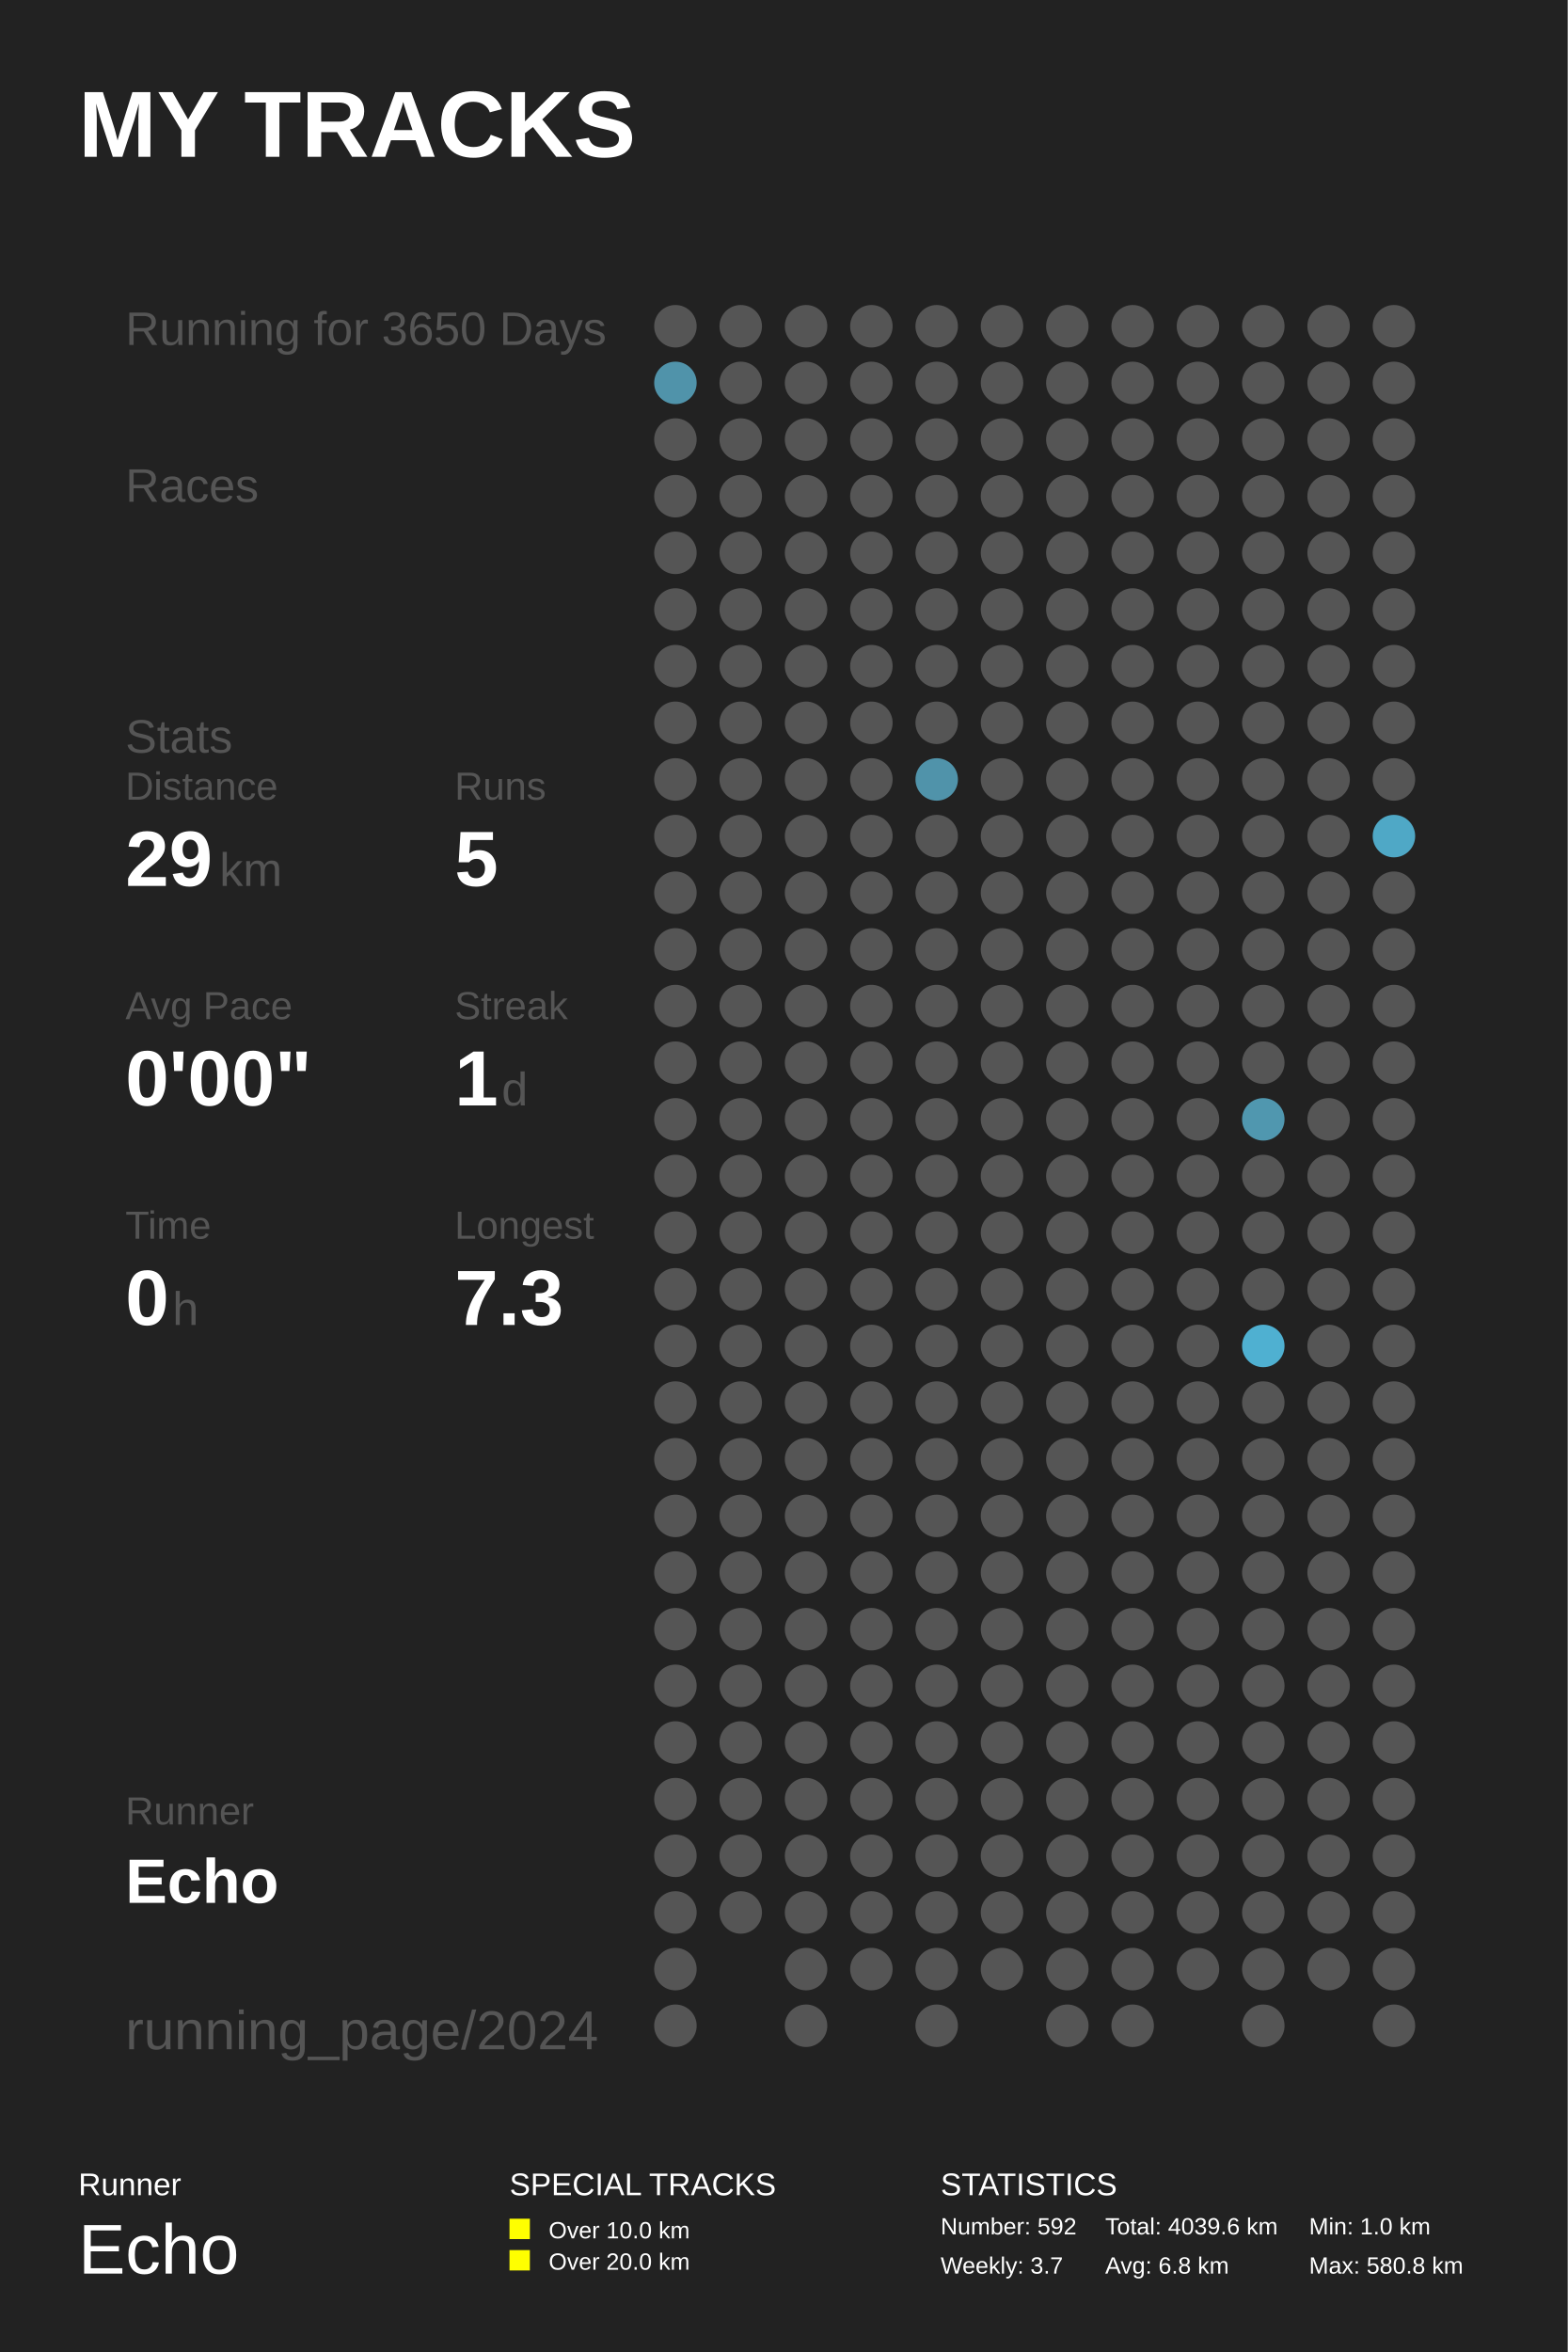
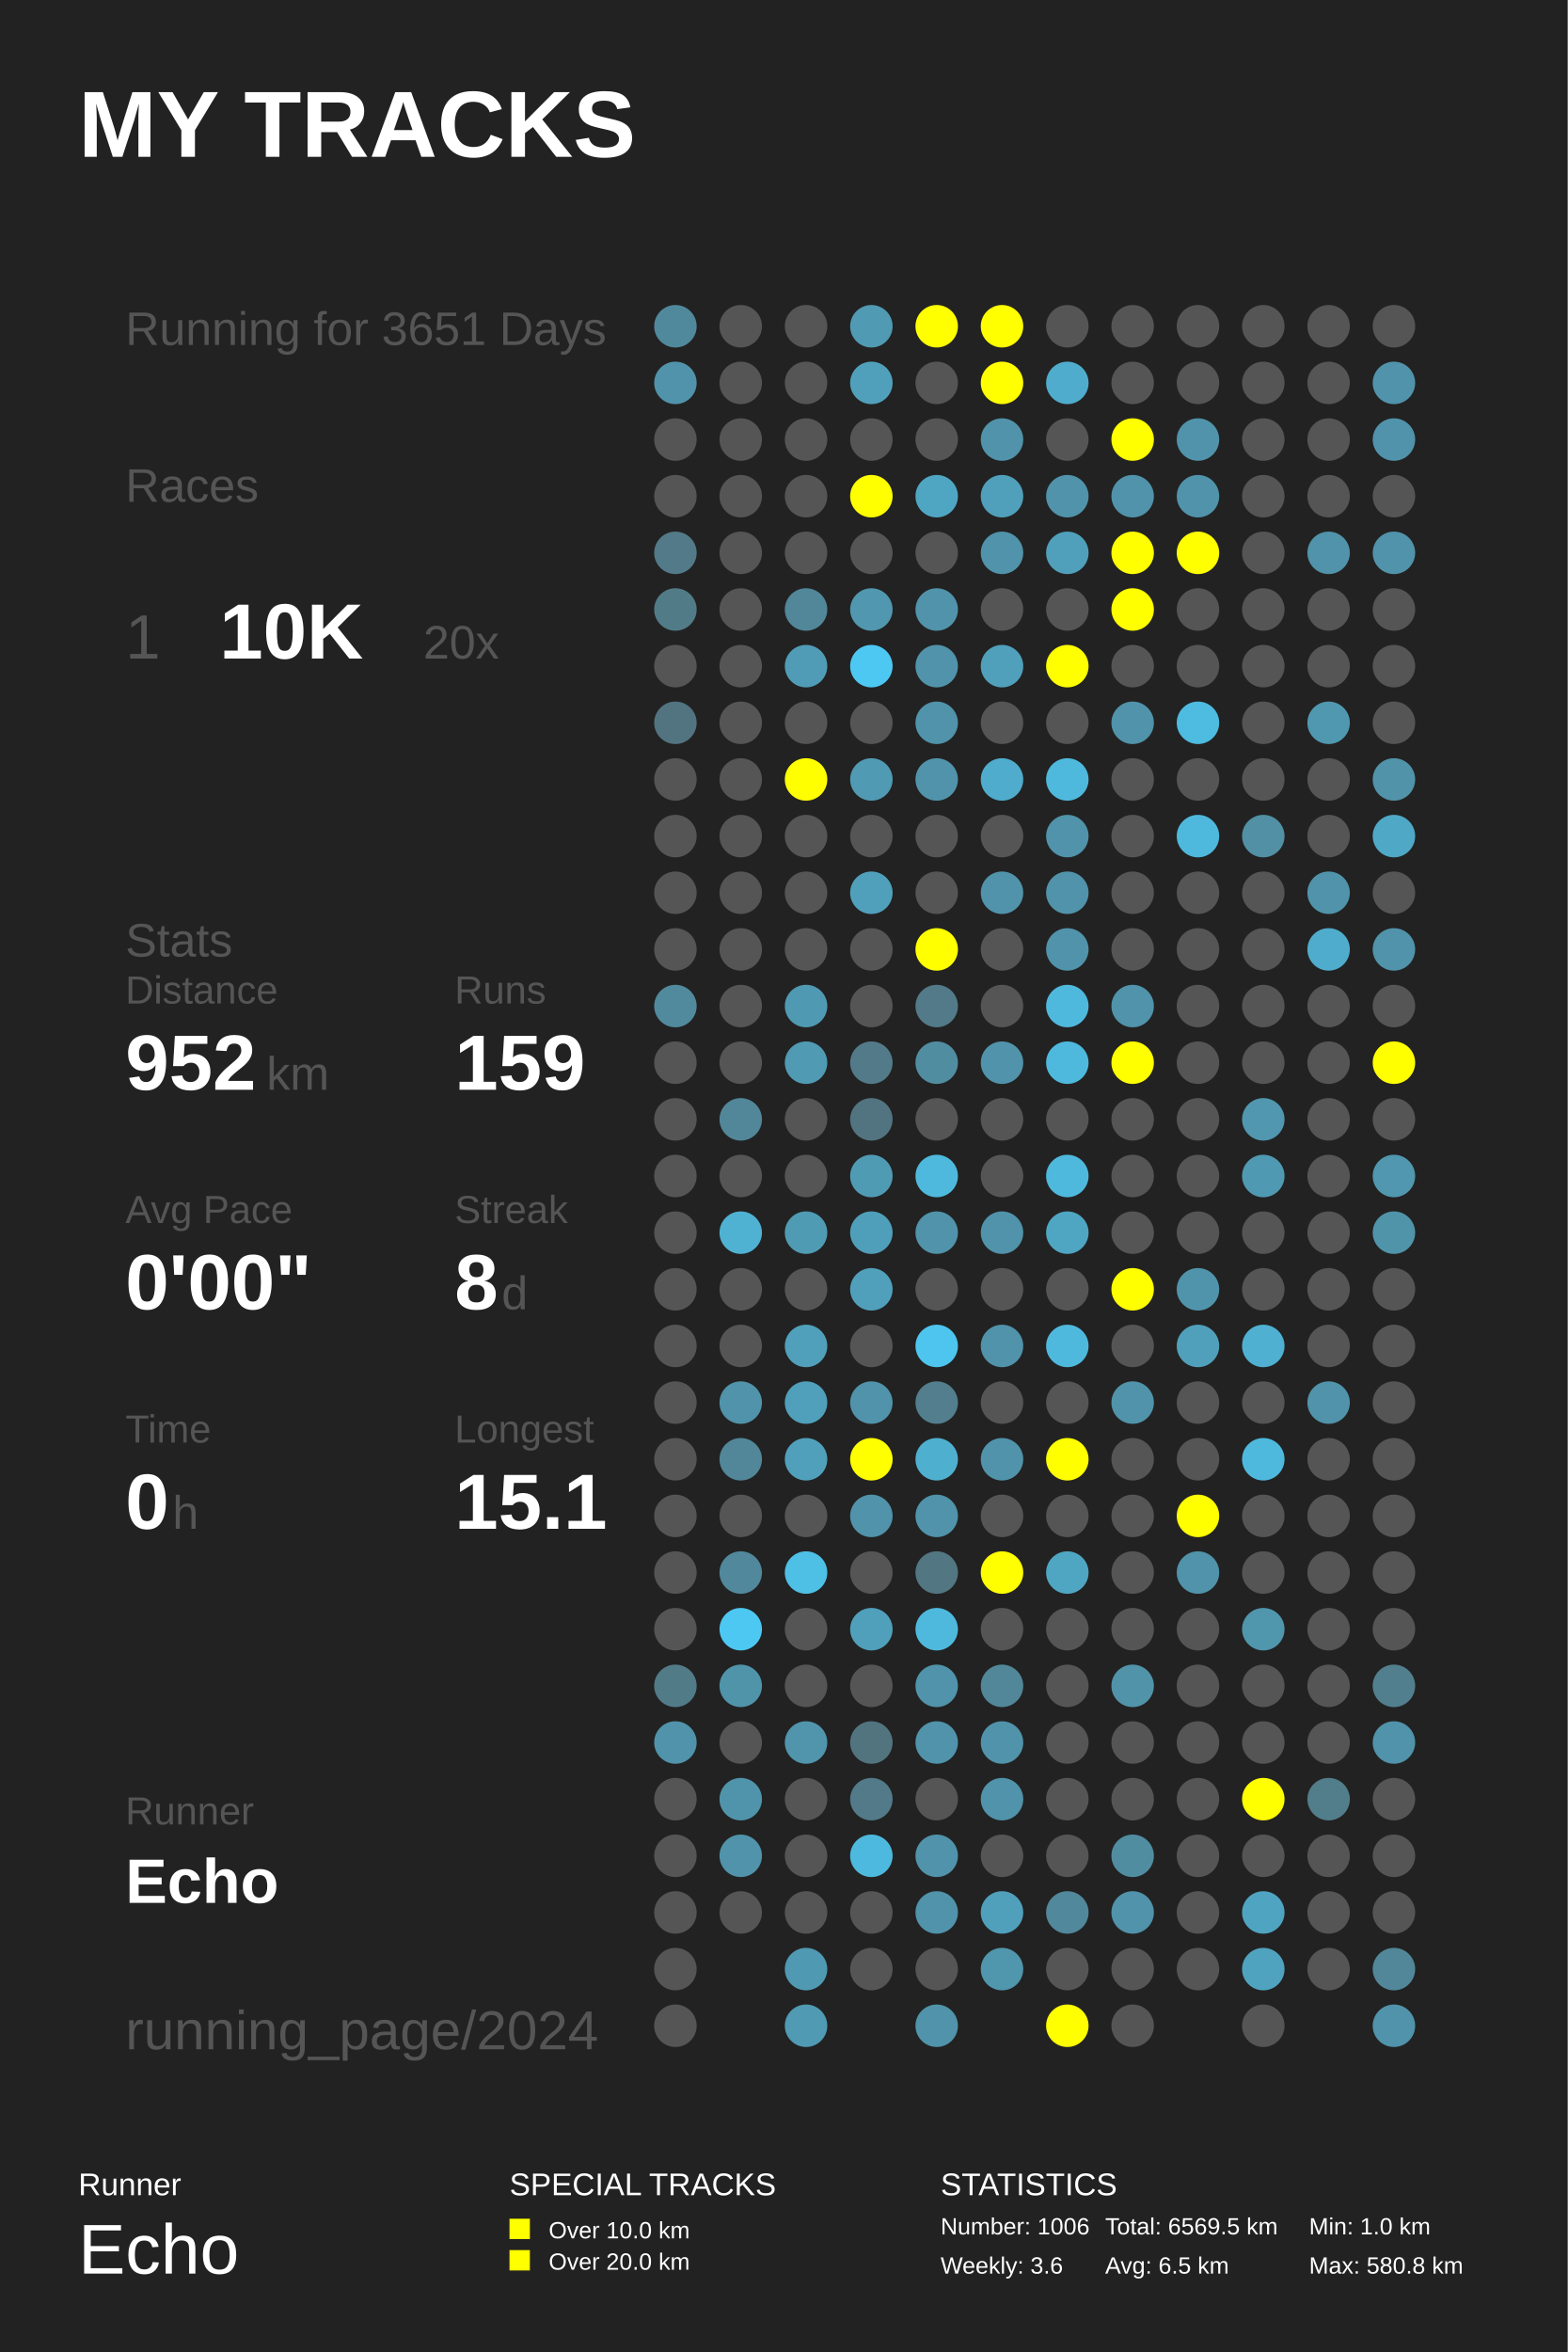
<svg xmlns="http://www.w3.org/2000/svg" baseProfile="full" height="300mm" version="1.1" viewBox="0,0,200,300" width="200mm">
  <defs />
  <rect fill="#222222" height="300" width="200" x="0" y="0" />
  <text fill="#FFFFFF" style="font-size:12px; font-family:Arial; font-weight:bold;" x="10" y="20">MY TRACKS</text>
  <text fill="#FFFFFF" style="font-size:4px; font-family:Arial" x="10" y="280">Runner</text>
  <text fill="#FFFFFF" style="font-size:9px; font-family:Arial" x="10" y="290">Echo</text>
  <text fill="#FFFFFF" style="font-size:4px; font-family:Arial" x="65" y="280">SPECIAL TRACKS</text>
  <rect fill="#FFFF00" height="2.6" width="2.6" x="65" y="283" />
  <text fill="#FFFFFF" style="font-size:3px; font-family:Arial" x="70" y="285.5">Over 10.0 km</text>
  <rect fill="#FFFF00" height="2.6" width="2.6" x="65" y="287" />
  <text fill="#FFFFFF" style="font-size:3px; font-family:Arial" x="70" y="289.5">Over 20.0 km</text>
  <text fill="#FFFFFF" style="font-size:4px; font-family:Arial" x="120" y="280">STATISTICS</text>
-   <text fill="#FFFFFF" style="font-size:3px; font-family:Arial" x="120" y="285">Number: 592</text>
-   <text fill="#FFFFFF" style="font-size:3px; font-family:Arial" x="120" y="290">Weekly: 3.7</text>
-   <text fill="#FFFFFF" style="font-size:3px; font-family:Arial" x="141" y="285">Total: 4039.6 km</text>
-   <text fill="#FFFFFF" style="font-size:3px; font-family:Arial" x="141" y="290">Avg: 6.8 km</text>
+   <text fill="#FFFFFF" style="font-size:3px; font-family:Arial" x="120" y="285">Number: 1006</text>
+   <text fill="#FFFFFF" style="font-size:3px; font-family:Arial" x="120" y="290">Weekly: 3.6</text>
+   <text fill="#FFFFFF" style="font-size:3px; font-family:Arial" x="141" y="285">Total: 6569.5 km</text>
+   <text fill="#FFFFFF" style="font-size:3px; font-family:Arial" x="141" y="290">Avg: 6.5 km</text>
  <text fill="#FFFFFF" style="font-size:3px; font-family:Arial" x="167" y="285">Min: 1.0 km</text>
  <text fill="#FFFFFF" style="font-size:3px; font-family:Arial" x="167" y="290">Max: 580.8 km</text>
-   <text fill="#555555" style="font-size:6px; font-family:Arial;" x="16" y="44">Running for 3650 Days</text>
+   <text fill="#555555" style="font-size:6px; font-family:Arial;" x="16" y="44">Running for 3651 Days</text>
  <text fill="#555555" style="font-size:6px; font-family:Arial;" x="16" y="64">Races</text>
-   <text fill="#555555" style="font-size:6px; font-family:Arial;" x="16" y="96">Stats</text>
-   <text fill="#555555" style="font-size:5px; font-family:Arial;" x="16" y="102">Distance</text>
-   <text fill="#FFFFFF" style="font-size:10px; font-family:Arial; font-weight:bold;" x="16" y="113">29</text>
-   <text fill="#555555" style="font-size:6px; font-family:Arial;" x="28" y="113">km</text>
-   <text fill="#555555" style="font-size:5px; font-family:Arial;" x="58" y="102">Runs</text>
-   <text fill="#FFFFFF" style="font-size:10px; font-family:Arial; font-weight:bold;" x="58" y="113">5</text>
-   <text fill="#555555" style="font-size:5px; font-family:Arial;" x="16" y="130">Avg Pace</text>
-   <text fill="#FFFFFF" style="font-size:10px; font-family:Arial; font-weight:bold;" x="16" y="141">0'00"</text>
-   <text fill="#555555" style="font-size:5px; font-family:Arial;" x="58" y="130">Streak</text>
-   <text fill="#FFFFFF" style="font-size:10px; font-family:Arial; font-weight:bold;" x="58" y="141">1</text>
-   <text fill="#555555" style="font-size:6px; font-family:Arial;" x="64" y="141">d</text>
-   <text fill="#555555" style="font-size:5px; font-family:Arial;" x="16" y="158">Time</text>
-   <text fill="#FFFFFF" style="font-size:10px; font-family:Arial; font-weight:bold;" x="16" y="169">0</text>
-   <text fill="#555555" style="font-size:6px; font-family:Arial;" x="22" y="169">h</text>
-   <text fill="#555555" style="font-size:5px; font-family:Arial;" x="58" y="158">Longest</text>
-   <text fill="#FFFFFF" style="font-size:10px; font-family:Arial; font-weight:bold;" x="58" y="169">7.3</text>
+   <text fill="#555555" style="font-size:8px; font-family:Arial;" x="16" y="84">1</text>
+   <text fill="#FFFFFF" style="font-size:10px; font-family:Arial; font-weight:bold;" x="28" y="84">10K</text>
+   <text fill="#555555" style="font-size:6px; font-family:Arial;" x="54" y="84">20x</text>
+   <text fill="#555555" style="font-size:6px; font-family:Arial;" x="16" y="122">Stats</text>
+   <text fill="#555555" style="font-size:5px; font-family:Arial;" x="16" y="128">Distance</text>
+   <text fill="#FFFFFF" style="font-size:10px; font-family:Arial; font-weight:bold;" x="16" y="139">952</text>
+   <text fill="#555555" style="font-size:6px; font-family:Arial;" x="34" y="139">km</text>
+   <text fill="#555555" style="font-size:5px; font-family:Arial;" x="58" y="128">Runs</text>
+   <text fill="#FFFFFF" style="font-size:10px; font-family:Arial; font-weight:bold;" x="58" y="139">159</text>
+   <text fill="#555555" style="font-size:5px; font-family:Arial;" x="16" y="156">Avg Pace</text>
+   <text fill="#FFFFFF" style="font-size:10px; font-family:Arial; font-weight:bold;" x="16" y="167">0'00"</text>
+   <text fill="#555555" style="font-size:5px; font-family:Arial;" x="58" y="156">Streak</text>
+   <text fill="#FFFFFF" style="font-size:10px; font-family:Arial; font-weight:bold;" x="58" y="167">8</text>
+   <text fill="#555555" style="font-size:6px; font-family:Arial;" x="64" y="167">d</text>
+   <text fill="#555555" style="font-size:5px; font-family:Arial;" x="16" y="184">Time</text>
+   <text fill="#FFFFFF" style="font-size:10px; font-family:Arial; font-weight:bold;" x="16" y="195">0</text>
+   <text fill="#555555" style="font-size:6px; font-family:Arial;" x="22" y="195">h</text>
+   <text fill="#555555" style="font-size:5px; font-family:Arial;" x="58" y="184">Longest</text>
+   <text fill="#FFFFFF" style="font-size:10px; font-family:Arial; font-weight:bold;" x="58" y="195">15.1</text>
  <text fill="#555555" style="font-size:5px; font-family:Arial;" x="16" y="232.71">Runner</text>
  <text fill="#FFFFFF" style="font-size:8px; font-family:Arial; font-weight:bold;" x="16" y="242.71">Echo</text>
  <text fill="#555555" style="font-size:7px; font-family:Arial;" x="16" y="261.387">running_page/2024</text>
-   <circle cx="86.167" cy="41.613" fill="#555555" r="2.71" />
+   <circle cx="86.167" cy="41.613" fill="#51899c" r="2.71" />
  <circle cx="86.167" cy="48.839" fill="#5093aa" r="2.71" />
  <circle cx="86.167" cy="56.065" fill="#555555" r="2.71" />
  <circle cx="86.167" cy="63.29" fill="#555555" r="2.71" />
-   <circle cx="86.167" cy="70.516" fill="#555555" r="2.71" />
-   <circle cx="86.167" cy="77.742" fill="#555555" r="2.71" />
+   <circle cx="86.167" cy="70.516" fill="#527a88" r="2.71" />
+   <circle cx="86.167" cy="77.742" fill="#527b88" r="2.71" />
  <circle cx="86.167" cy="84.968" fill="#555555" r="2.71" />
-   <circle cx="86.167" cy="92.194" fill="#555555" r="2.71" />
+   <circle cx="86.167" cy="92.194" fill="#527480" r="2.71" />
  <circle cx="86.167" cy="99.419" fill="#555555" r="2.71" />
  <circle cx="86.167" cy="106.645" fill="#555555" r="2.71" />
  <circle cx="86.167" cy="113.871" fill="#555555" r="2.71" />
  <circle cx="86.167" cy="121.097" fill="#555555" r="2.71" />
-   <circle cx="86.167" cy="128.323" fill="#555555" r="2.71" />
+   <circle cx="86.167" cy="128.323" fill="#518a9d" r="2.71" />
  <circle cx="86.167" cy="135.548" fill="#555555" r="2.71" />
  <circle cx="86.167" cy="142.774" fill="#555555" r="2.71" />
  <circle cx="86.167" cy="150.0" fill="#555555" r="2.71" />
  <circle cx="86.167" cy="157.226" fill="#555555" r="2.71" />
  <circle cx="86.167" cy="164.452" fill="#555555" r="2.71" />
  <circle cx="86.167" cy="171.677" fill="#555555" r="2.71" />
  <circle cx="86.167" cy="178.903" fill="#555555" r="2.71" />
  <circle cx="86.167" cy="186.129" fill="#555555" r="2.71" />
  <circle cx="86.167" cy="193.355" fill="#555555" r="2.71" />
  <circle cx="86.167" cy="200.581" fill="#555555" r="2.71" />
  <circle cx="86.167" cy="207.806" fill="#555555" r="2.71" />
-   <circle cx="86.167" cy="215.032" fill="#555555" r="2.71" />
-   <circle cx="86.167" cy="222.258" fill="#555555" r="2.71" />
+   <circle cx="86.167" cy="215.032" fill="#527b88" r="2.71" />
+   <circle cx="86.167" cy="222.258" fill="#5093aa" r="2.71" />
  <circle cx="86.167" cy="229.484" fill="#555555" r="2.71" />
  <circle cx="86.167" cy="236.71" fill="#555555" r="2.71" />
  <circle cx="86.167" cy="243.935" fill="#555555" r="2.71" />
  <circle cx="86.167" cy="251.161" fill="#555555" r="2.71" />
  <circle cx="86.167" cy="258.387" fill="#555555" r="2.71" />
  <circle cx="94.5" cy="41.613" fill="#555555" r="2.71" />
  <circle cx="94.5" cy="48.839" fill="#555555" r="2.71" />
  <circle cx="94.5" cy="56.065" fill="#555555" r="2.71" />
  <circle cx="94.5" cy="63.29" fill="#555555" r="2.71" />
  <circle cx="94.5" cy="70.516" fill="#555555" r="2.71" />
  <circle cx="94.5" cy="77.742" fill="#555555" r="2.71" />
  <circle cx="94.5" cy="84.968" fill="#555555" r="2.71" />
  <circle cx="94.5" cy="92.194" fill="#555555" r="2.71" />
  <circle cx="94.5" cy="99.419" fill="#555555" r="2.71" />
  <circle cx="94.5" cy="106.645" fill="#555555" r="2.71" />
  <circle cx="94.5" cy="113.871" fill="#555555" r="2.71" />
  <circle cx="94.5" cy="121.097" fill="#555555" r="2.71" />
  <circle cx="94.5" cy="128.323" fill="#555555" r="2.71" />
  <circle cx="94.5" cy="135.548" fill="#555555" r="2.71" />
-   <circle cx="94.5" cy="142.774" fill="#555555" r="2.71" />
+   <circle cx="94.5" cy="142.774" fill="#518799" r="2.71" />
  <circle cx="94.5" cy="150.0" fill="#555555" r="2.71" />
-   <circle cx="94.5" cy="157.226" fill="#555555" r="2.71" />
+   <circle cx="94.5" cy="157.226" fill="#4fb2d3" r="2.71" />
  <circle cx="94.5" cy="164.452" fill="#555555" r="2.71" />
  <circle cx="94.5" cy="171.677" fill="#555555" r="2.71" />
-   <circle cx="94.5" cy="178.903" fill="#555555" r="2.71" />
-   <circle cx="94.5" cy="186.129" fill="#555555" r="2.71" />
+   <circle cx="94.5" cy="178.903" fill="#5093aa" r="2.71" />
+   <circle cx="94.5" cy="186.129" fill="#518799" r="2.71" />
  <circle cx="94.5" cy="193.355" fill="#555555" r="2.71" />
-   <circle cx="94.5" cy="200.581" fill="#555555" r="2.71" />
-   <circle cx="94.5" cy="207.806" fill="#555555" r="2.71" />
-   <circle cx="94.5" cy="215.032" fill="#555555" r="2.71" />
+   <circle cx="94.5" cy="200.581" fill="#51889b" r="2.71" />
+   <circle cx="94.5" cy="207.806" fill="#4dc8f2" r="2.71" />
+   <circle cx="94.5" cy="215.032" fill="#5094aa" r="2.71" />
  <circle cx="94.5" cy="222.258" fill="#555555" r="2.71" />
-   <circle cx="94.5" cy="229.484" fill="#555555" r="2.71" />
-   <circle cx="94.5" cy="236.71" fill="#555555" r="2.71" />
+   <circle cx="94.5" cy="229.484" fill="#5094ab" r="2.71" />
+   <circle cx="94.5" cy="236.71" fill="#5093aa" r="2.71" />
  <circle cx="94.5" cy="243.935" fill="#555555" r="2.71" />
  <circle cx="102.833" cy="41.613" fill="#555555" r="2.71" />
  <circle cx="102.833" cy="48.839" fill="#555555" r="2.71" />
  <circle cx="102.833" cy="56.065" fill="#555555" r="2.71" />
  <circle cx="102.833" cy="63.29" fill="#555555" r="2.71" />
  <circle cx="102.833" cy="70.516" fill="#555555" r="2.71" />
-   <circle cx="102.833" cy="77.742" fill="#555555" r="2.71" />
-   <circle cx="102.833" cy="84.968" fill="#555555" r="2.71" />
+   <circle cx="102.833" cy="77.742" fill="#518799" r="2.71" />
+   <circle cx="102.833" cy="84.968" fill="#509cb6" r="2.71" />
  <circle cx="102.833" cy="92.194" fill="#555555" r="2.71" />
-   <circle cx="102.833" cy="99.419" fill="#555555" r="2.71" />
+   <circle cx="102.833" cy="99.419" fill="#FFFF00" r="2.71" />
  <circle cx="102.833" cy="106.645" fill="#555555" r="2.71" />
  <circle cx="102.833" cy="113.871" fill="#555555" r="2.71" />
  <circle cx="102.833" cy="121.097" fill="#555555" r="2.71" />
-   <circle cx="102.833" cy="128.323" fill="#555555" r="2.71" />
-   <circle cx="102.833" cy="135.548" fill="#555555" r="2.71" />
+   <circle cx="102.833" cy="128.323" fill="#5099b2" r="2.71" />
+   <circle cx="102.833" cy="135.548" fill="#509ab3" r="2.71" />
  <circle cx="102.833" cy="142.774" fill="#555555" r="2.71" />
  <circle cx="102.833" cy="150.0" fill="#555555" r="2.71" />
-   <circle cx="102.833" cy="157.226" fill="#555555" r="2.71" />
+   <circle cx="102.833" cy="157.226" fill="#509bb4" r="2.71" />
  <circle cx="102.833" cy="164.452" fill="#555555" r="2.71" />
-   <circle cx="102.833" cy="171.677" fill="#555555" r="2.71" />
-   <circle cx="102.833" cy="178.903" fill="#555555" r="2.71" />
-   <circle cx="102.833" cy="186.129" fill="#555555" r="2.71" />
+   <circle cx="102.833" cy="171.677" fill="#50a0bb" r="2.71" />
+   <circle cx="102.833" cy="178.903" fill="#50a0bb" r="2.71" />
+   <circle cx="102.833" cy="186.129" fill="#50a0bb" r="2.71" />
  <circle cx="102.833" cy="193.355" fill="#555555" r="2.71" />
-   <circle cx="102.833" cy="200.581" fill="#555555" r="2.71" />
+   <circle cx="102.833" cy="200.581" fill="#4ebfe5" r="2.71" />
  <circle cx="102.833" cy="207.806" fill="#555555" r="2.71" />
  <circle cx="102.833" cy="215.032" fill="#555555" r="2.71" />
-   <circle cx="102.833" cy="222.258" fill="#555555" r="2.71" />
+   <circle cx="102.833" cy="222.258" fill="#5095ac" r="2.71" />
  <circle cx="102.833" cy="229.484" fill="#555555" r="2.71" />
  <circle cx="102.833" cy="236.71" fill="#555555" r="2.71" />
  <circle cx="102.833" cy="243.935" fill="#555555" r="2.71" />
-   <circle cx="102.833" cy="251.161" fill="#555555" r="2.71" />
-   <circle cx="102.833" cy="258.387" fill="#555555" r="2.71" />
-   <circle cx="111.167" cy="41.613" fill="#555555" r="2.71" />
-   <circle cx="111.167" cy="48.839" fill="#555555" r="2.71" />
+   <circle cx="102.833" cy="251.161" fill="#5099b2" r="2.71" />
+   <circle cx="102.833" cy="258.387" fill="#509ab3" r="2.71" />
+   <circle cx="111.167" cy="41.613" fill="#509ab3" r="2.71" />
+   <circle cx="111.167" cy="48.839" fill="#50a0bb" r="2.71" />
  <circle cx="111.167" cy="56.065" fill="#555555" r="2.71" />
-   <circle cx="111.167" cy="63.29" fill="#555555" r="2.71" />
+   <circle cx="111.167" cy="63.29" fill="#FFFF00" r="2.71" />
  <circle cx="111.167" cy="70.516" fill="#555555" r="2.71" />
-   <circle cx="111.167" cy="77.742" fill="#555555" r="2.71" />
-   <circle cx="111.167" cy="84.968" fill="#555555" r="2.71" />
+   <circle cx="111.167" cy="77.742" fill="#5097af" r="2.71" />
+   <circle cx="111.167" cy="84.968" fill="#4dc8f2" r="2.71" />
  <circle cx="111.167" cy="92.194" fill="#555555" r="2.71" />
-   <circle cx="111.167" cy="99.419" fill="#555555" r="2.71" />
+   <circle cx="111.167" cy="99.419" fill="#509ab3" r="2.71" />
  <circle cx="111.167" cy="106.645" fill="#555555" r="2.71" />
-   <circle cx="111.167" cy="113.871" fill="#555555" r="2.71" />
+   <circle cx="111.167" cy="113.871" fill="#50a0bb" r="2.71" />
  <circle cx="111.167" cy="121.097" fill="#555555" r="2.71" />
  <circle cx="111.167" cy="128.323" fill="#555555" r="2.71" />
-   <circle cx="111.167" cy="135.548" fill="#555555" r="2.71" />
-   <circle cx="111.167" cy="142.774" fill="#555555" r="2.71" />
-   <circle cx="111.167" cy="150.0" fill="#555555" r="2.71" />
-   <circle cx="111.167" cy="157.226" fill="#555555" r="2.71" />
-   <circle cx="111.167" cy="164.452" fill="#555555" r="2.71" />
+   <circle cx="111.167" cy="135.548" fill="#527a88" r="2.71" />
+   <circle cx="111.167" cy="142.774" fill="#527480" r="2.71" />
+   <circle cx="111.167" cy="150.0" fill="#509bb4" r="2.71" />
+   <circle cx="111.167" cy="157.226" fill="#509fba" r="2.71" />
+   <circle cx="111.167" cy="164.452" fill="#50a0bb" r="2.71" />
  <circle cx="111.167" cy="171.677" fill="#555555" r="2.71" />
-   <circle cx="111.167" cy="178.903" fill="#555555" r="2.71" />
-   <circle cx="111.167" cy="186.129" fill="#555555" r="2.71" />
-   <circle cx="111.167" cy="193.355" fill="#555555" r="2.71" />
+   <circle cx="111.167" cy="178.903" fill="#5093aa" r="2.71" />
+   <circle cx="111.167" cy="186.129" fill="#FFFF00" r="2.71" />
+   <circle cx="111.167" cy="193.355" fill="#5093aa" r="2.71" />
  <circle cx="111.167" cy="200.581" fill="#555555" r="2.71" />
-   <circle cx="111.167" cy="207.806" fill="#555555" r="2.71" />
+   <circle cx="111.167" cy="207.806" fill="#50a0bb" r="2.71" />
  <circle cx="111.167" cy="215.032" fill="#555555" r="2.71" />
-   <circle cx="111.167" cy="222.258" fill="#555555" r="2.71" />
-   <circle cx="111.167" cy="229.484" fill="#555555" r="2.71" />
-   <circle cx="111.167" cy="236.71" fill="#555555" r="2.71" />
+   <circle cx="111.167" cy="222.258" fill="#52747f" r="2.71" />
+   <circle cx="111.167" cy="229.484" fill="#527a88" r="2.71" />
+   <circle cx="111.167" cy="236.71" fill="#4eb9de" r="2.71" />
  <circle cx="111.167" cy="243.935" fill="#555555" r="2.71" />
  <circle cx="111.167" cy="251.161" fill="#555555" r="2.71" />
-   <circle cx="119.5" cy="41.613" fill="#555555" r="2.71" />
+   <circle cx="119.5" cy="41.613" fill="#FFFF00" r="2.71" />
  <circle cx="119.5" cy="48.839" fill="#555555" r="2.71" />
  <circle cx="119.5" cy="56.065" fill="#555555" r="2.71" />
-   <circle cx="119.5" cy="63.29" fill="#555555" r="2.71" />
+   <circle cx="119.5" cy="63.29" fill="#4fa6c3" r="2.71" />
  <circle cx="119.5" cy="70.516" fill="#555555" r="2.71" />
-   <circle cx="119.5" cy="77.742" fill="#555555" r="2.71" />
-   <circle cx="119.5" cy="84.968" fill="#555555" r="2.71" />
-   <circle cx="119.5" cy="92.194" fill="#555555" r="2.71" />
+   <circle cx="119.5" cy="77.742" fill="#5093aa" r="2.71" />
+   <circle cx="119.5" cy="84.968" fill="#5093aa" r="2.71" />
+   <circle cx="119.5" cy="92.194" fill="#5093aa" r="2.71" />
  <circle cx="119.5" cy="99.419" fill="#5093aa" r="2.71" />
  <circle cx="119.5" cy="106.645" fill="#555555" r="2.71" />
  <circle cx="119.5" cy="113.871" fill="#555555" r="2.71" />
-   <circle cx="119.5" cy="121.097" fill="#555555" r="2.71" />
-   <circle cx="119.5" cy="128.323" fill="#555555" r="2.71" />
-   <circle cx="119.5" cy="135.548" fill="#555555" r="2.71" />
+   <circle cx="119.5" cy="121.097" fill="#FFFF00" r="2.71" />
+   <circle cx="119.5" cy="128.323" fill="#527a88" r="2.71" />
+   <circle cx="119.5" cy="135.548" fill="#518da1" r="2.71" />
  <circle cx="119.5" cy="142.774" fill="#555555" r="2.71" />
-   <circle cx="119.5" cy="150.0" fill="#555555" r="2.71" />
-   <circle cx="119.5" cy="157.226" fill="#555555" r="2.71" />
+   <circle cx="119.5" cy="150.0" fill="#4eb9dd" r="2.71" />
+   <circle cx="119.5" cy="157.226" fill="#5093aa" r="2.71" />
  <circle cx="119.5" cy="164.452" fill="#555555" r="2.71" />
-   <circle cx="119.5" cy="171.677" fill="#555555" r="2.71" />
-   <circle cx="119.5" cy="178.903" fill="#555555" r="2.71" />
-   <circle cx="119.5" cy="186.129" fill="#555555" r="2.71" />
-   <circle cx="119.5" cy="193.355" fill="#555555" r="2.71" />
-   <circle cx="119.5" cy="200.581" fill="#555555" r="2.71" />
-   <circle cx="119.5" cy="207.806" fill="#555555" r="2.71" />
-   <circle cx="119.5" cy="215.032" fill="#555555" r="2.71" />
-   <circle cx="119.5" cy="222.258" fill="#555555" r="2.71" />
+   <circle cx="119.5" cy="171.677" fill="#4dc5ee" r="2.71" />
+   <circle cx="119.5" cy="178.903" fill="#527e8e" r="2.71" />
+   <circle cx="119.5" cy="186.129" fill="#4fafcf" r="2.71" />
+   <circle cx="119.5" cy="193.355" fill="#5093aa" r="2.71" />
+   <circle cx="119.5" cy="200.581" fill="#527682" r="2.71" />
+   <circle cx="119.5" cy="207.806" fill="#4eb9dd" r="2.71" />
+   <circle cx="119.5" cy="215.032" fill="#5093aa" r="2.71" />
+   <circle cx="119.5" cy="222.258" fill="#5093aa" r="2.71" />
  <circle cx="119.5" cy="229.484" fill="#555555" r="2.71" />
-   <circle cx="119.5" cy="236.71" fill="#555555" r="2.71" />
-   <circle cx="119.5" cy="243.935" fill="#555555" r="2.71" />
+   <circle cx="119.5" cy="236.71" fill="#5093aa" r="2.71" />
+   <circle cx="119.5" cy="243.935" fill="#5093aa" r="2.71" />
  <circle cx="119.5" cy="251.161" fill="#555555" r="2.71" />
-   <circle cx="119.5" cy="258.387" fill="#555555" r="2.71" />
-   <circle cx="127.833" cy="41.613" fill="#555555" r="2.71" />
-   <circle cx="127.833" cy="48.839" fill="#555555" r="2.71" />
-   <circle cx="127.833" cy="56.065" fill="#555555" r="2.71" />
-   <circle cx="127.833" cy="63.29" fill="#555555" r="2.71" />
-   <circle cx="127.833" cy="70.516" fill="#555555" r="2.71" />
+   <circle cx="119.5" cy="258.387" fill="#5093aa" r="2.71" />
+   <circle cx="127.833" cy="41.613" fill="#FFFF00" r="2.71" />
+   <circle cx="127.833" cy="48.839" fill="#FFFF00" r="2.71" />
+   <circle cx="127.833" cy="56.065" fill="#5093aa" r="2.71" />
+   <circle cx="127.833" cy="63.29" fill="#50a0bb" r="2.71" />
+   <circle cx="127.833" cy="70.516" fill="#5093aa" r="2.71" />
  <circle cx="127.833" cy="77.742" fill="#555555" r="2.71" />
-   <circle cx="127.833" cy="84.968" fill="#555555" r="2.71" />
+   <circle cx="127.833" cy="84.968" fill="#50a0bb" r="2.71" />
  <circle cx="127.833" cy="92.194" fill="#555555" r="2.71" />
-   <circle cx="127.833" cy="99.419" fill="#555555" r="2.71" />
+   <circle cx="127.833" cy="99.419" fill="#4faccc" r="2.71" />
  <circle cx="127.833" cy="106.645" fill="#555555" r="2.71" />
-   <circle cx="127.833" cy="113.871" fill="#555555" r="2.71" />
+   <circle cx="127.833" cy="113.871" fill="#5093aa" r="2.71" />
  <circle cx="127.833" cy="121.097" fill="#555555" r="2.71" />
  <circle cx="127.833" cy="128.323" fill="#555555" r="2.71" />
-   <circle cx="127.833" cy="135.548" fill="#555555" r="2.71" />
+   <circle cx="127.833" cy="135.548" fill="#5093aa" r="2.71" />
  <circle cx="127.833" cy="142.774" fill="#555555" r="2.71" />
  <circle cx="127.833" cy="150.0" fill="#555555" r="2.71" />
-   <circle cx="127.833" cy="157.226" fill="#555555" r="2.71" />
+   <circle cx="127.833" cy="157.226" fill="#5093aa" r="2.71" />
  <circle cx="127.833" cy="164.452" fill="#555555" r="2.71" />
-   <circle cx="127.833" cy="171.677" fill="#555555" r="2.71" />
+   <circle cx="127.833" cy="171.677" fill="#5093aa" r="2.71" />
  <circle cx="127.833" cy="178.903" fill="#555555" r="2.71" />
-   <circle cx="127.833" cy="186.129" fill="#555555" r="2.71" />
+   <circle cx="127.833" cy="186.129" fill="#5093aa" r="2.71" />
  <circle cx="127.833" cy="193.355" fill="#555555" r="2.71" />
-   <circle cx="127.833" cy="200.581" fill="#555555" r="2.71" />
+   <circle cx="127.833" cy="200.581" fill="#FFFF00" r="2.71" />
  <circle cx="127.833" cy="207.806" fill="#555555" r="2.71" />
-   <circle cx="127.833" cy="215.032" fill="#555555" r="2.71" />
-   <circle cx="127.833" cy="222.258" fill="#555555" r="2.71" />
-   <circle cx="127.833" cy="229.484" fill="#555555" r="2.71" />
+   <circle cx="127.833" cy="215.032" fill="#518799" r="2.71" />
+   <circle cx="127.833" cy="222.258" fill="#5093aa" r="2.71" />
+   <circle cx="127.833" cy="229.484" fill="#5093aa" r="2.71" />
  <circle cx="127.833" cy="236.71" fill="#555555" r="2.71" />
-   <circle cx="127.833" cy="243.935" fill="#555555" r="2.71" />
-   <circle cx="127.833" cy="251.161" fill="#555555" r="2.71" />
+   <circle cx="127.833" cy="243.935" fill="#50a0bc" r="2.71" />
+   <circle cx="127.833" cy="251.161" fill="#5096ad" r="2.71" />
  <circle cx="136.167" cy="41.613" fill="#555555" r="2.71" />
-   <circle cx="136.167" cy="48.839" fill="#555555" r="2.71" />
+   <circle cx="136.167" cy="48.839" fill="#4faccc" r="2.71" />
  <circle cx="136.167" cy="56.065" fill="#555555" r="2.71" />
-   <circle cx="136.167" cy="63.29" fill="#555555" r="2.71" />
-   <circle cx="136.167" cy="70.516" fill="#555555" r="2.71" />
+   <circle cx="136.167" cy="63.29" fill="#5093aa" r="2.71" />
+   <circle cx="136.167" cy="70.516" fill="#50a0bb" r="2.71" />
  <circle cx="136.167" cy="77.742" fill="#555555" r="2.71" />
-   <circle cx="136.167" cy="84.968" fill="#555555" r="2.71" />
+   <circle cx="136.167" cy="84.968" fill="#FFFF00" r="2.71" />
  <circle cx="136.167" cy="92.194" fill="#555555" r="2.71" />
-   <circle cx="136.167" cy="99.419" fill="#555555" r="2.71" />
-   <circle cx="136.167" cy="106.645" fill="#555555" r="2.71" />
-   <circle cx="136.167" cy="113.871" fill="#555555" r="2.71" />
-   <circle cx="136.167" cy="121.097" fill="#555555" r="2.71" />
-   <circle cx="136.167" cy="128.323" fill="#555555" r="2.71" />
-   <circle cx="136.167" cy="135.548" fill="#555555" r="2.71" />
+   <circle cx="136.167" cy="99.419" fill="#4eb9dd" r="2.71" />
+   <circle cx="136.167" cy="106.645" fill="#5093aa" r="2.71" />
+   <circle cx="136.167" cy="113.871" fill="#5093aa" r="2.71" />
+   <circle cx="136.167" cy="121.097" fill="#5093aa" r="2.71" />
+   <circle cx="136.167" cy="128.323" fill="#4eb9dd" r="2.71" />
+   <circle cx="136.167" cy="135.548" fill="#4eb9dd" r="2.71" />
  <circle cx="136.167" cy="142.774" fill="#555555" r="2.71" />
-   <circle cx="136.167" cy="150.0" fill="#555555" r="2.71" />
-   <circle cx="136.167" cy="157.226" fill="#555555" r="2.71" />
+   <circle cx="136.167" cy="150.0" fill="#4eb9dd" r="2.71" />
+   <circle cx="136.167" cy="157.226" fill="#4fa6c3" r="2.71" />
  <circle cx="136.167" cy="164.452" fill="#555555" r="2.71" />
-   <circle cx="136.167" cy="171.677" fill="#555555" r="2.71" />
+   <circle cx="136.167" cy="171.677" fill="#4eb9dd" r="2.71" />
  <circle cx="136.167" cy="178.903" fill="#555555" r="2.71" />
-   <circle cx="136.167" cy="186.129" fill="#555555" r="2.71" />
+   <circle cx="136.167" cy="186.129" fill="#FFFF00" r="2.71" />
  <circle cx="136.167" cy="193.355" fill="#555555" r="2.71" />
-   <circle cx="136.167" cy="200.581" fill="#555555" r="2.71" />
+   <circle cx="136.167" cy="200.581" fill="#4fa6c3" r="2.71" />
  <circle cx="136.167" cy="207.806" fill="#555555" r="2.71" />
  <circle cx="136.167" cy="215.032" fill="#555555" r="2.71" />
  <circle cx="136.167" cy="222.258" fill="#555555" r="2.71" />
  <circle cx="136.167" cy="229.484" fill="#555555" r="2.71" />
  <circle cx="136.167" cy="236.71" fill="#555555" r="2.71" />
-   <circle cx="136.167" cy="243.935" fill="#555555" r="2.71" />
+   <circle cx="136.167" cy="243.935" fill="#51889b" r="2.71" />
  <circle cx="136.167" cy="251.161" fill="#555555" r="2.71" />
-   <circle cx="136.167" cy="258.387" fill="#555555" r="2.71" />
+   <circle cx="136.167" cy="258.387" fill="#FFFF00" r="2.71" />
  <circle cx="144.5" cy="41.613" fill="#555555" r="2.71" />
  <circle cx="144.5" cy="48.839" fill="#555555" r="2.71" />
-   <circle cx="144.5" cy="56.065" fill="#555555" r="2.71" />
-   <circle cx="144.5" cy="63.29" fill="#555555" r="2.71" />
-   <circle cx="144.5" cy="70.516" fill="#555555" r="2.71" />
-   <circle cx="144.5" cy="77.742" fill="#555555" r="2.71" />
+   <circle cx="144.5" cy="56.065" fill="#FFFF00" r="2.71" />
+   <circle cx="144.5" cy="63.29" fill="#5093aa" r="2.71" />
+   <circle cx="144.5" cy="70.516" fill="#FFFF00" r="2.71" />
+   <circle cx="144.5" cy="77.742" fill="#FFFF00" r="2.71" />
  <circle cx="144.5" cy="84.968" fill="#555555" r="2.71" />
-   <circle cx="144.5" cy="92.194" fill="#555555" r="2.71" />
+   <circle cx="144.5" cy="92.194" fill="#5093aa" r="2.71" />
  <circle cx="144.5" cy="99.419" fill="#555555" r="2.71" />
  <circle cx="144.5" cy="106.645" fill="#555555" r="2.71" />
  <circle cx="144.5" cy="113.871" fill="#555555" r="2.71" />
  <circle cx="144.5" cy="121.097" fill="#555555" r="2.71" />
-   <circle cx="144.5" cy="128.323" fill="#555555" r="2.71" />
-   <circle cx="144.5" cy="135.548" fill="#555555" r="2.71" />
+   <circle cx="144.5" cy="128.323" fill="#5093aa" r="2.71" />
+   <circle cx="144.5" cy="135.548" fill="#FFFF00" r="2.71" />
  <circle cx="144.5" cy="142.774" fill="#555555" r="2.71" />
  <circle cx="144.5" cy="150.0" fill="#555555" r="2.71" />
  <circle cx="144.5" cy="157.226" fill="#555555" r="2.71" />
-   <circle cx="144.5" cy="164.452" fill="#555555" r="2.71" />
+   <circle cx="144.5" cy="164.452" fill="#FFFF00" r="2.71" />
  <circle cx="144.5" cy="171.677" fill="#555555" r="2.71" />
-   <circle cx="144.5" cy="178.903" fill="#555555" r="2.71" />
+   <circle cx="144.5" cy="178.903" fill="#5093aa" r="2.71" />
  <circle cx="144.5" cy="186.129" fill="#555555" r="2.71" />
  <circle cx="144.5" cy="193.355" fill="#555555" r="2.71" />
  <circle cx="144.5" cy="200.581" fill="#555555" r="2.71" />
  <circle cx="144.5" cy="207.806" fill="#555555" r="2.71" />
-   <circle cx="144.5" cy="215.032" fill="#555555" r="2.71" />
+   <circle cx="144.5" cy="215.032" fill="#5193a9" r="2.71" />
  <circle cx="144.5" cy="222.258" fill="#555555" r="2.71" />
  <circle cx="144.5" cy="229.484" fill="#555555" r="2.71" />
-   <circle cx="144.5" cy="236.71" fill="#555555" r="2.71" />
-   <circle cx="144.5" cy="243.935" fill="#555555" r="2.71" />
+   <circle cx="144.5" cy="236.71" fill="#518da1" r="2.71" />
+   <circle cx="144.5" cy="243.935" fill="#5093aa" r="2.71" />
  <circle cx="144.5" cy="251.161" fill="#555555" r="2.71" />
  <circle cx="144.5" cy="258.387" fill="#555555" r="2.71" />
  <circle cx="152.833" cy="41.613" fill="#555555" r="2.71" />
  <circle cx="152.833" cy="48.839" fill="#555555" r="2.71" />
-   <circle cx="152.833" cy="56.065" fill="#555555" r="2.71" />
-   <circle cx="152.833" cy="63.29" fill="#555555" r="2.71" />
-   <circle cx="152.833" cy="70.516" fill="#555555" r="2.71" />
+   <circle cx="152.833" cy="56.065" fill="#5093aa" r="2.71" />
+   <circle cx="152.833" cy="63.29" fill="#5093aa" r="2.71" />
+   <circle cx="152.833" cy="70.516" fill="#FFFF00" r="2.71" />
  <circle cx="152.833" cy="77.742" fill="#555555" r="2.71" />
  <circle cx="152.833" cy="84.968" fill="#555555" r="2.71" />
-   <circle cx="152.833" cy="92.194" fill="#555555" r="2.71" />
+   <circle cx="152.833" cy="92.194" fill="#4ebbe0" r="2.71" />
  <circle cx="152.833" cy="99.419" fill="#555555" r="2.71" />
-   <circle cx="152.833" cy="106.645" fill="#555555" r="2.71" />
+   <circle cx="152.833" cy="106.645" fill="#4eb9dd" r="2.71" />
  <circle cx="152.833" cy="113.871" fill="#555555" r="2.71" />
  <circle cx="152.833" cy="121.097" fill="#555555" r="2.71" />
  <circle cx="152.833" cy="128.323" fill="#555555" r="2.71" />
  <circle cx="152.833" cy="135.548" fill="#555555" r="2.71" />
  <circle cx="152.833" cy="142.774" fill="#555555" r="2.71" />
  <circle cx="152.833" cy="150.0" fill="#555555" r="2.71" />
  <circle cx="152.833" cy="157.226" fill="#555555" r="2.71" />
-   <circle cx="152.833" cy="164.452" fill="#555555" r="2.71" />
-   <circle cx="152.833" cy="171.677" fill="#555555" r="2.71" />
+   <circle cx="152.833" cy="164.452" fill="#5094ab" r="2.71" />
+   <circle cx="152.833" cy="171.677" fill="#50a0bb" r="2.71" />
  <circle cx="152.833" cy="178.903" fill="#555555" r="2.71" />
  <circle cx="152.833" cy="186.129" fill="#555555" r="2.71" />
-   <circle cx="152.833" cy="193.355" fill="#555555" r="2.71" />
-   <circle cx="152.833" cy="200.581" fill="#555555" r="2.71" />
+   <circle cx="152.833" cy="193.355" fill="#FFFF00" r="2.71" />
+   <circle cx="152.833" cy="200.581" fill="#5093aa" r="2.71" />
  <circle cx="152.833" cy="207.806" fill="#555555" r="2.71" />
  <circle cx="152.833" cy="215.032" fill="#555555" r="2.71" />
  <circle cx="152.833" cy="222.258" fill="#555555" r="2.71" />
  <circle cx="152.833" cy="229.484" fill="#555555" r="2.71" />
  <circle cx="152.833" cy="236.71" fill="#555555" r="2.71" />
  <circle cx="152.833" cy="243.935" fill="#555555" r="2.71" />
  <circle cx="152.833" cy="251.161" fill="#555555" r="2.71" />
  <circle cx="161.167" cy="41.613" fill="#555555" r="2.71" />
  <circle cx="161.167" cy="48.839" fill="#555555" r="2.71" />
  <circle cx="161.167" cy="56.065" fill="#555555" r="2.71" />
  <circle cx="161.167" cy="63.29" fill="#555555" r="2.71" />
  <circle cx="161.167" cy="70.516" fill="#555555" r="2.71" />
  <circle cx="161.167" cy="77.742" fill="#555555" r="2.71" />
  <circle cx="161.167" cy="84.968" fill="#555555" r="2.71" />
  <circle cx="161.167" cy="92.194" fill="#555555" r="2.71" />
  <circle cx="161.167" cy="99.419" fill="#555555" r="2.71" />
-   <circle cx="161.167" cy="106.645" fill="#555555" r="2.71" />
+   <circle cx="161.167" cy="106.645" fill="#5190a5" r="2.71" />
  <circle cx="161.167" cy="113.871" fill="#555555" r="2.71" />
  <circle cx="161.167" cy="121.097" fill="#555555" r="2.71" />
  <circle cx="161.167" cy="128.323" fill="#555555" r="2.71" />
  <circle cx="161.167" cy="135.548" fill="#555555" r="2.71" />
  <circle cx="161.167" cy="142.774" fill="#5097af" r="2.71" />
-   <circle cx="161.167" cy="150.0" fill="#555555" r="2.71" />
+   <circle cx="161.167" cy="150.0" fill="#5099b2" r="2.71" />
  <circle cx="161.167" cy="157.226" fill="#555555" r="2.71" />
  <circle cx="161.167" cy="164.452" fill="#555555" r="2.71" />
  <circle cx="161.167" cy="171.677" fill="#4fb0d1" r="2.71" />
  <circle cx="161.167" cy="178.903" fill="#555555" r="2.71" />
-   <circle cx="161.167" cy="186.129" fill="#555555" r="2.71" />
+   <circle cx="161.167" cy="186.129" fill="#4eb9dd" r="2.71" />
  <circle cx="161.167" cy="193.355" fill="#555555" r="2.71" />
  <circle cx="161.167" cy="200.581" fill="#555555" r="2.71" />
-   <circle cx="161.167" cy="207.806" fill="#555555" r="2.71" />
+   <circle cx="161.167" cy="207.806" fill="#5096ad" r="2.71" />
  <circle cx="161.167" cy="215.032" fill="#555555" r="2.71" />
  <circle cx="161.167" cy="222.258" fill="#555555" r="2.71" />
-   <circle cx="161.167" cy="229.484" fill="#555555" r="2.71" />
+   <circle cx="161.167" cy="229.484" fill="#FFFF00" r="2.71" />
  <circle cx="161.167" cy="236.71" fill="#555555" r="2.71" />
-   <circle cx="161.167" cy="243.935" fill="#555555" r="2.71" />
-   <circle cx="161.167" cy="251.161" fill="#555555" r="2.71" />
+   <circle cx="161.167" cy="243.935" fill="#4fa4c1" r="2.71" />
+   <circle cx="161.167" cy="251.161" fill="#50a3bf" r="2.71" />
  <circle cx="161.167" cy="258.387" fill="#555555" r="2.71" />
  <circle cx="169.5" cy="41.613" fill="#555555" r="2.71" />
  <circle cx="169.5" cy="48.839" fill="#555555" r="2.71" />
  <circle cx="169.5" cy="56.065" fill="#555555" r="2.71" />
  <circle cx="169.5" cy="63.29" fill="#555555" r="2.71" />
-   <circle cx="169.5" cy="70.516" fill="#555555" r="2.71" />
+   <circle cx="169.5" cy="70.516" fill="#5093aa" r="2.71" />
  <circle cx="169.5" cy="77.742" fill="#555555" r="2.71" />
  <circle cx="169.5" cy="84.968" fill="#555555" r="2.71" />
-   <circle cx="169.5" cy="92.194" fill="#555555" r="2.71" />
+   <circle cx="169.5" cy="92.194" fill="#5098b0" r="2.71" />
  <circle cx="169.5" cy="99.419" fill="#555555" r="2.71" />
  <circle cx="169.5" cy="106.645" fill="#555555" r="2.71" />
-   <circle cx="169.5" cy="113.871" fill="#555555" r="2.71" />
-   <circle cx="169.5" cy="121.097" fill="#555555" r="2.71" />
+   <circle cx="169.5" cy="113.871" fill="#5093aa" r="2.71" />
+   <circle cx="169.5" cy="121.097" fill="#4faccc" r="2.71" />
  <circle cx="169.5" cy="128.323" fill="#555555" r="2.71" />
  <circle cx="169.5" cy="135.548" fill="#555555" r="2.71" />
  <circle cx="169.5" cy="142.774" fill="#555555" r="2.71" />
  <circle cx="169.5" cy="150.0" fill="#555555" r="2.71" />
  <circle cx="169.5" cy="157.226" fill="#555555" r="2.71" />
  <circle cx="169.5" cy="164.452" fill="#555555" r="2.71" />
  <circle cx="169.5" cy="171.677" fill="#555555" r="2.71" />
-   <circle cx="169.5" cy="178.903" fill="#555555" r="2.71" />
+   <circle cx="169.5" cy="178.903" fill="#5093aa" r="2.71" />
  <circle cx="169.5" cy="186.129" fill="#555555" r="2.71" />
  <circle cx="169.5" cy="193.355" fill="#555555" r="2.71" />
  <circle cx="169.5" cy="200.581" fill="#555555" r="2.71" />
  <circle cx="169.5" cy="207.806" fill="#555555" r="2.71" />
  <circle cx="169.5" cy="215.032" fill="#555555" r="2.71" />
  <circle cx="169.5" cy="222.258" fill="#555555" r="2.71" />
-   <circle cx="169.5" cy="229.484" fill="#555555" r="2.71" />
+   <circle cx="169.5" cy="229.484" fill="#527d8b" r="2.71" />
  <circle cx="169.5" cy="236.71" fill="#555555" r="2.71" />
  <circle cx="169.5" cy="243.935" fill="#555555" r="2.71" />
  <circle cx="169.5" cy="251.161" fill="#555555" r="2.71" />
  <circle cx="177.833" cy="41.613" fill="#555555" r="2.71" />
-   <circle cx="177.833" cy="48.839" fill="#555555" r="2.71" />
-   <circle cx="177.833" cy="56.065" fill="#555555" r="2.71" />
+   <circle cx="177.833" cy="48.839" fill="#5093aa" r="2.71" />
+   <circle cx="177.833" cy="56.065" fill="#5093aa" r="2.71" />
  <circle cx="177.833" cy="63.29" fill="#555555" r="2.71" />
-   <circle cx="177.833" cy="70.516" fill="#555555" r="2.71" />
+   <circle cx="177.833" cy="70.516" fill="#5093aa" r="2.71" />
  <circle cx="177.833" cy="77.742" fill="#555555" r="2.71" />
  <circle cx="177.833" cy="84.968" fill="#555555" r="2.71" />
  <circle cx="177.833" cy="92.194" fill="#555555" r="2.71" />
-   <circle cx="177.833" cy="99.419" fill="#555555" r="2.71" />
+   <circle cx="177.833" cy="99.419" fill="#5193a9" r="2.71" />
  <circle cx="177.833" cy="106.645" fill="#4fa8c6" r="2.71" />
  <circle cx="177.833" cy="113.871" fill="#555555" r="2.71" />
-   <circle cx="177.833" cy="121.097" fill="#555555" r="2.71" />
+   <circle cx="177.833" cy="121.097" fill="#5093aa" r="2.71" />
  <circle cx="177.833" cy="128.323" fill="#555555" r="2.71" />
-   <circle cx="177.833" cy="135.548" fill="#555555" r="2.71" />
+   <circle cx="177.833" cy="135.548" fill="#FFFF00" r="2.71" />
  <circle cx="177.833" cy="142.774" fill="#555555" r="2.71" />
-   <circle cx="177.833" cy="150.0" fill="#555555" r="2.71" />
-   <circle cx="177.833" cy="157.226" fill="#555555" r="2.71" />
+   <circle cx="177.833" cy="150.0" fill="#5097af" r="2.71" />
+   <circle cx="177.833" cy="157.226" fill="#5094aa" r="2.71" />
  <circle cx="177.833" cy="164.452" fill="#555555" r="2.71" />
  <circle cx="177.833" cy="171.677" fill="#555555" r="2.71" />
  <circle cx="177.833" cy="178.903" fill="#555555" r="2.71" />
  <circle cx="177.833" cy="186.129" fill="#555555" r="2.71" />
  <circle cx="177.833" cy="193.355" fill="#555555" r="2.71" />
  <circle cx="177.833" cy="200.581" fill="#555555" r="2.71" />
  <circle cx="177.833" cy="207.806" fill="#555555" r="2.71" />
-   <circle cx="177.833" cy="215.032" fill="#555555" r="2.71" />
-   <circle cx="177.833" cy="222.258" fill="#555555" r="2.71" />
+   <circle cx="177.833" cy="215.032" fill="#527f8e" r="2.71" />
+   <circle cx="177.833" cy="222.258" fill="#5093aa" r="2.71" />
  <circle cx="177.833" cy="229.484" fill="#555555" r="2.71" />
  <circle cx="177.833" cy="236.71" fill="#555555" r="2.71" />
  <circle cx="177.833" cy="243.935" fill="#555555" r="2.71" />
-   <circle cx="177.833" cy="251.161" fill="#555555" r="2.71" />
-   <circle cx="177.833" cy="258.387" fill="#555555" r="2.71" />
+   <circle cx="177.833" cy="251.161" fill="#518799" r="2.71" />
+   <circle cx="177.833" cy="258.387" fill="#5093aa" r="2.71" />
</svg>
